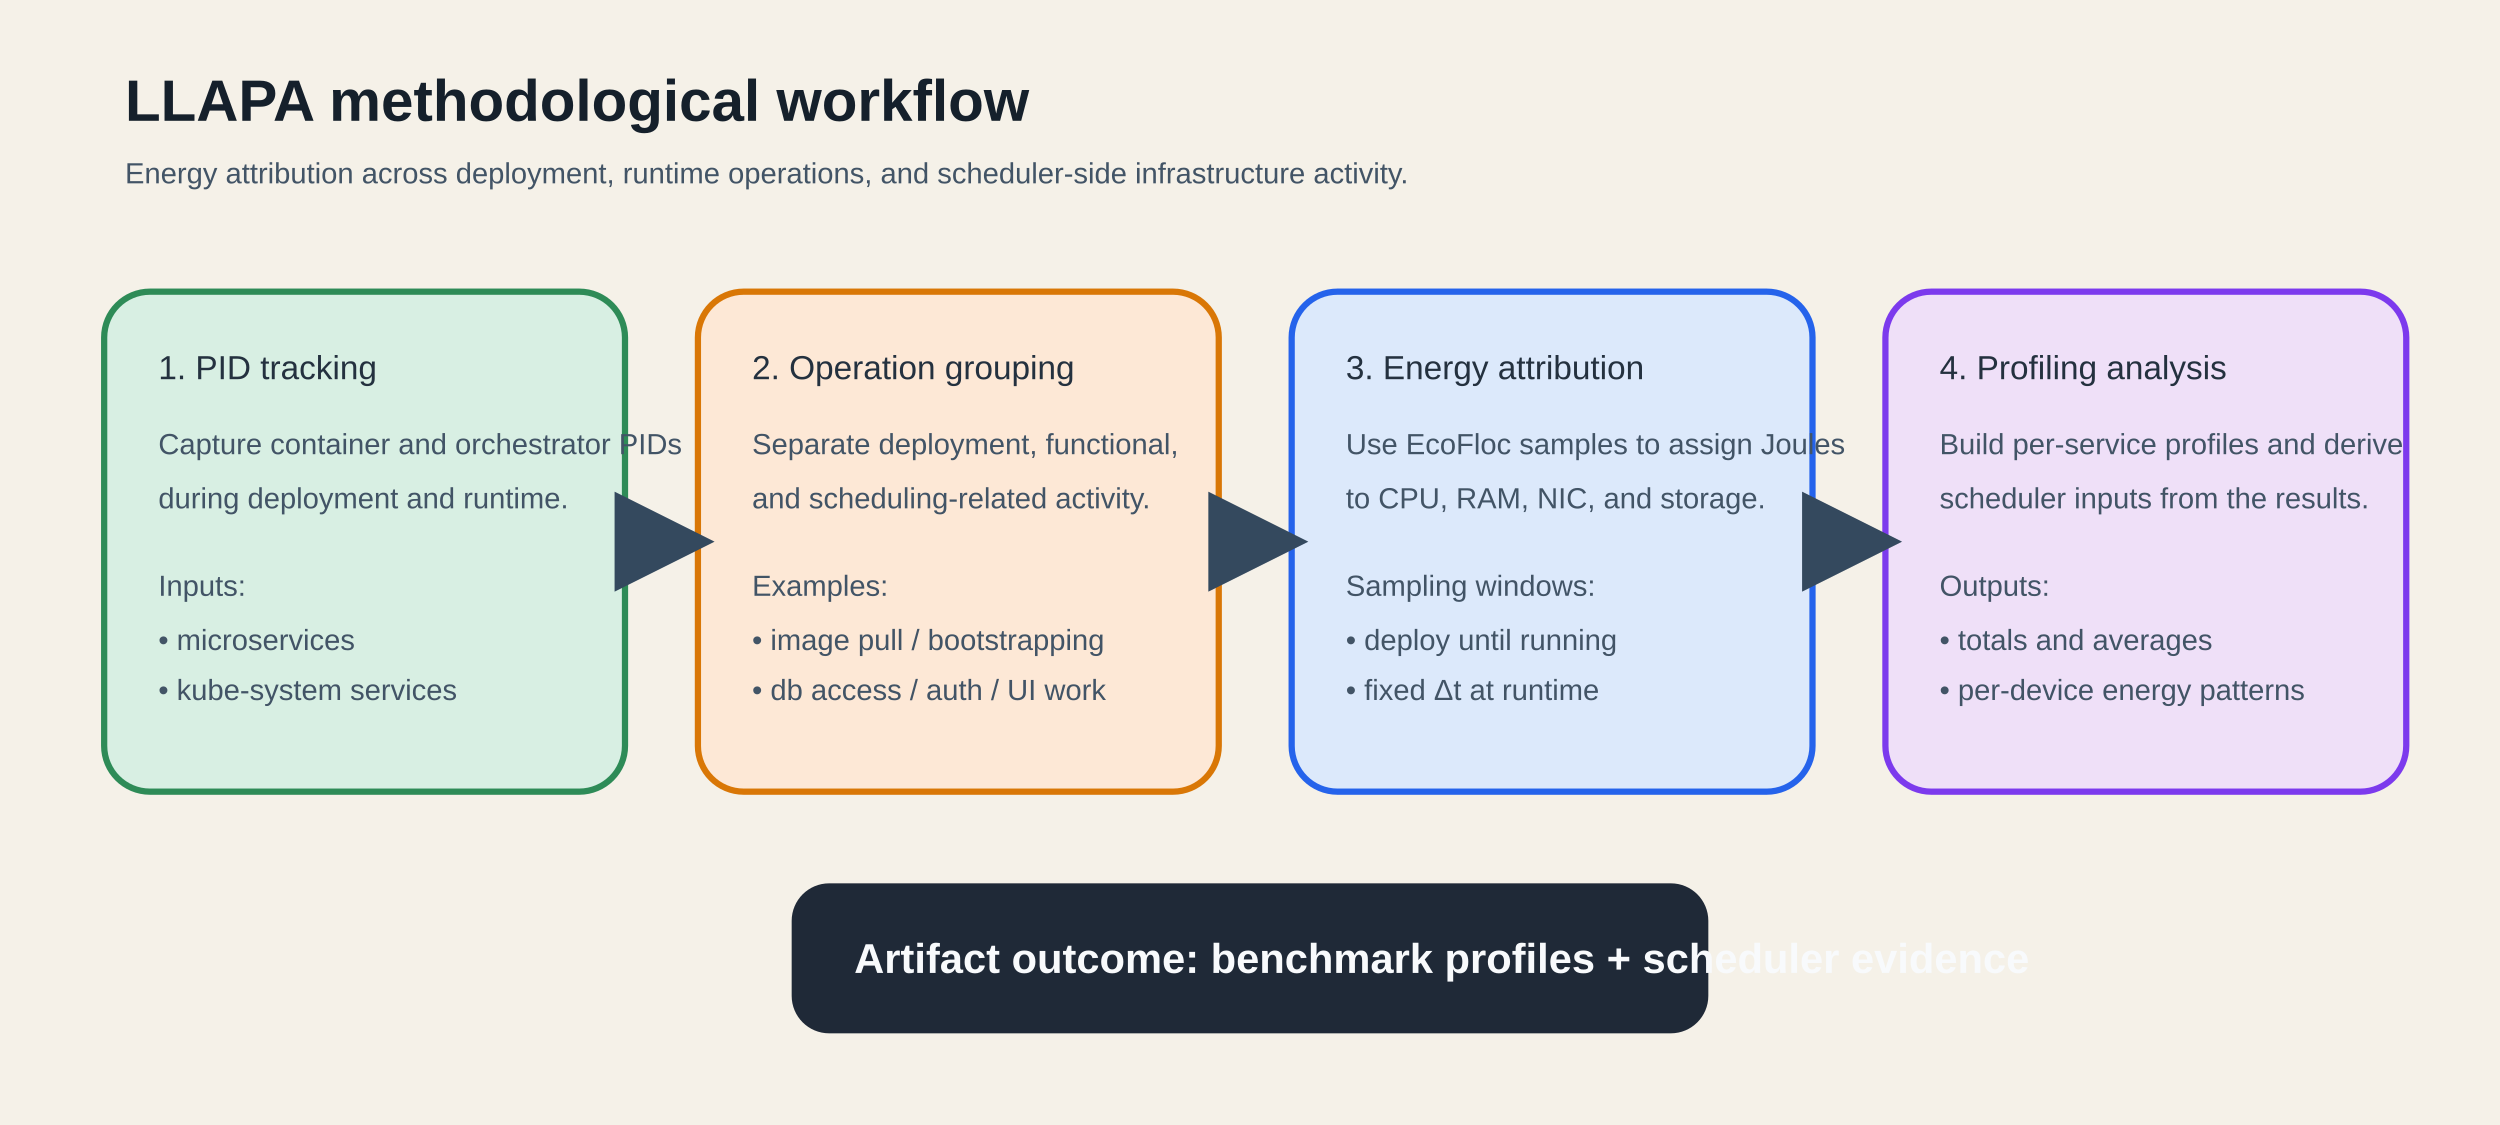
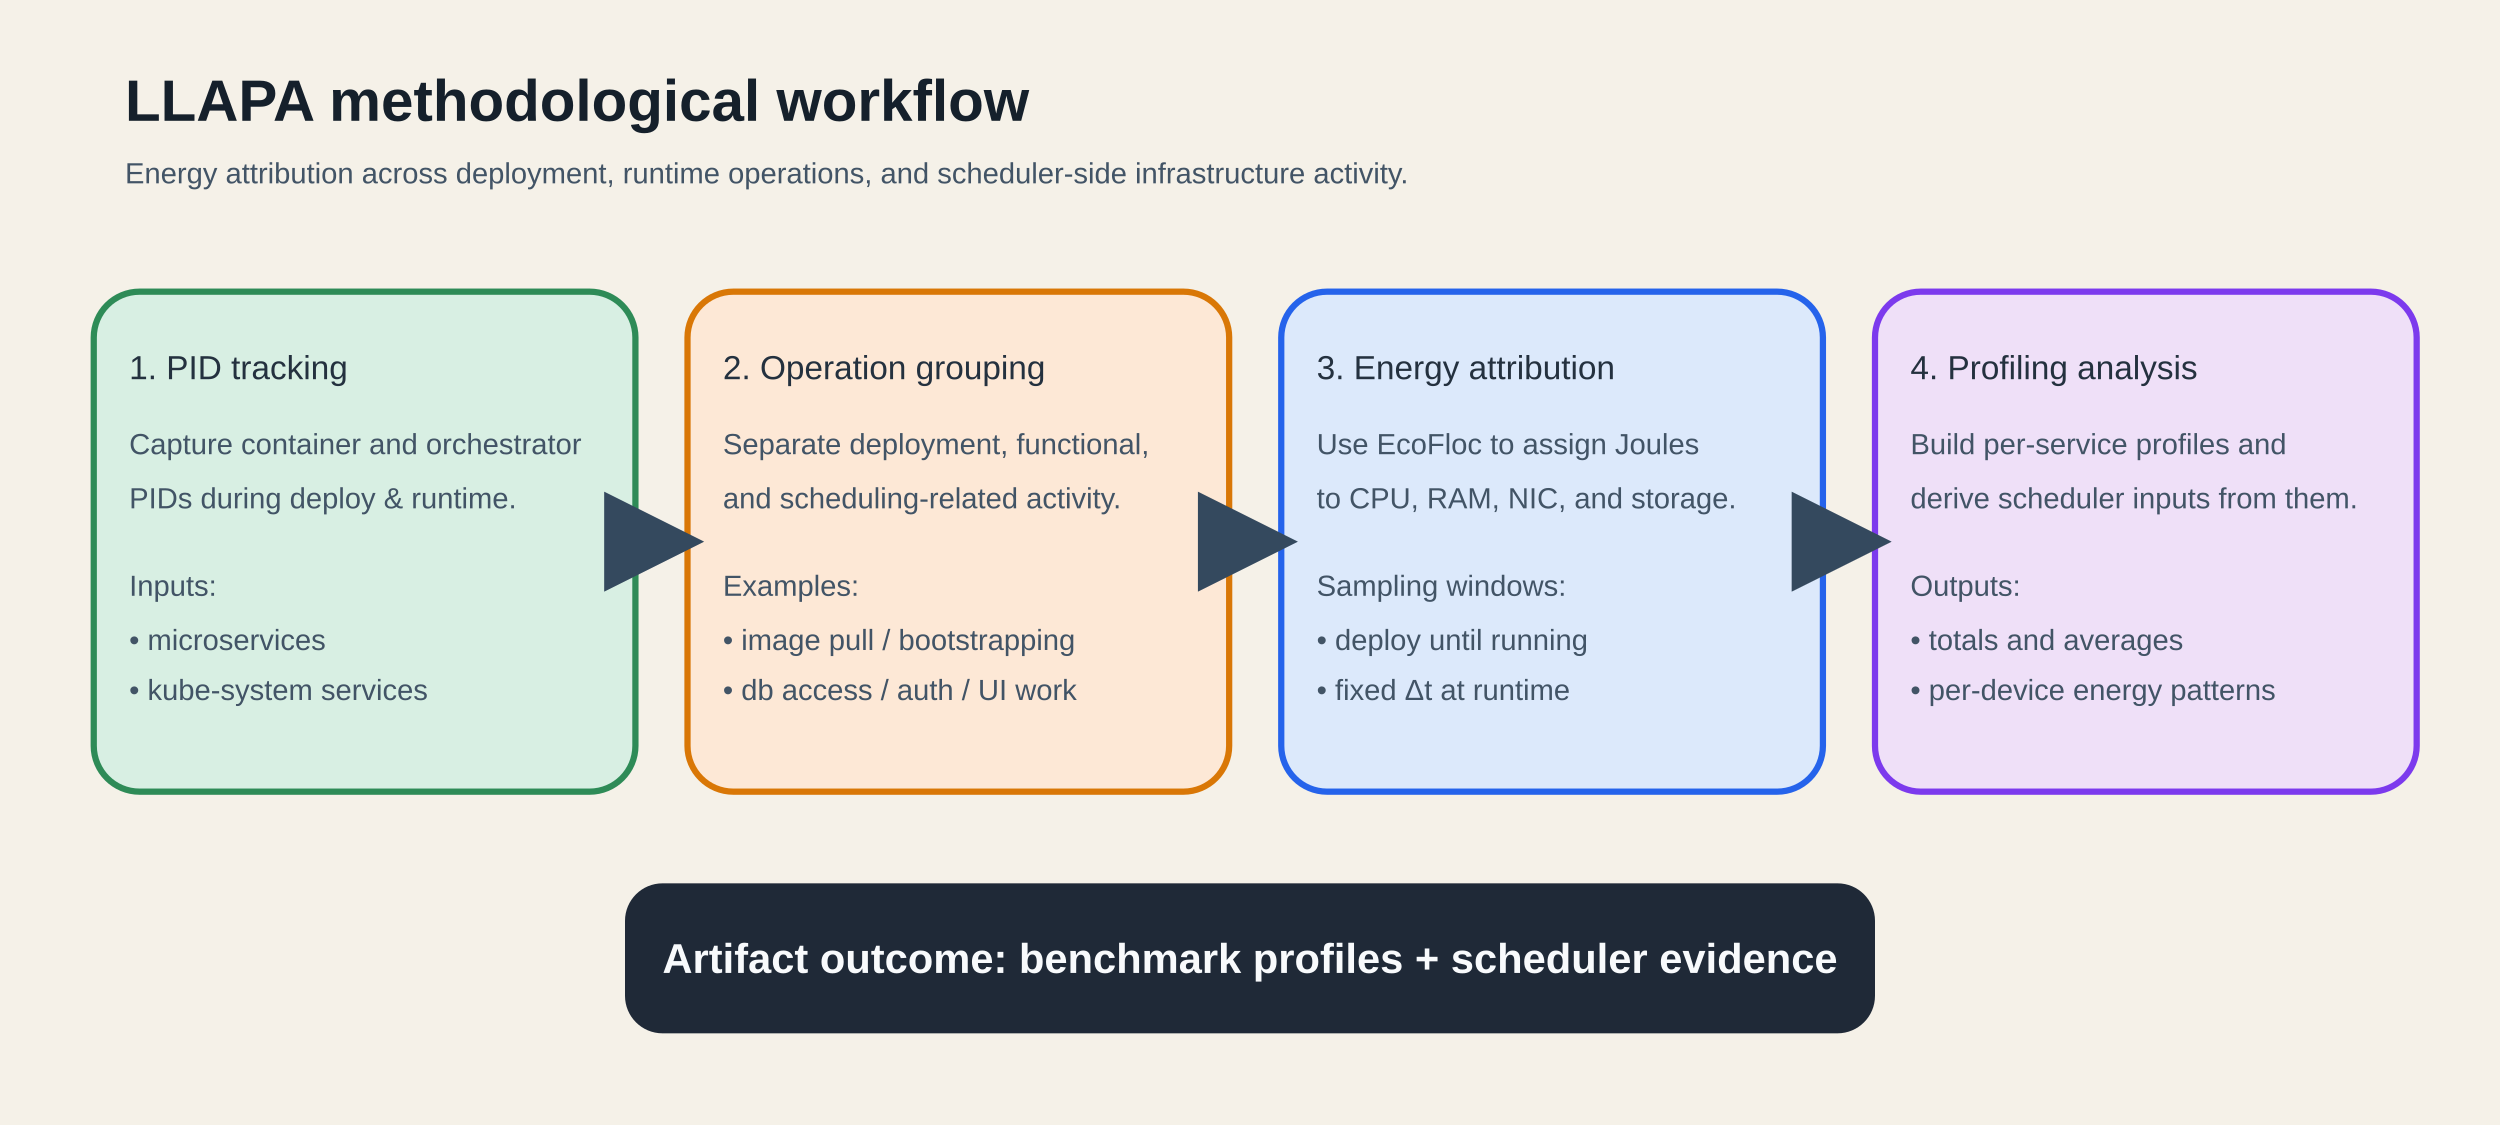
<svg xmlns="http://www.w3.org/2000/svg" width="1200" height="540" viewBox="0 0 1200 540" role="img" aria-labelledby="title desc">
  <defs>
    <style>
    .bg { fill: #f5f1e8; }
    .title { font: 700 28px Arial, sans-serif; fill: #15202b; }
    .text { font: 500 16px Arial, sans-serif; fill: #24313f; }
    .small { font: 500 14px Arial, sans-serif; fill: #425466; }
    .box { rx: 22; ry: 22; stroke-width: 3; }
    .arrow { stroke: #34495e; stroke-width: 4; fill: none; marker-end: url(#m); }
  </style>
    <marker id="m" markerWidth="12" markerHeight="12" refX="10" refY="6" orient="auto">
      <path d="M0,0 L12,6 L0,12 z" fill="#34495e" />
    </marker>
  </defs>
  <rect class="bg" width="1200" height="540" />
  <text x="60" y="58" class="title">LLAPA methodological workflow</text>
  <text x="60" y="88" class="small">Energy attribution across deployment, runtime operations, and scheduler-side infrastructure activity.</text>
-   <rect x="50" y="140" width="250" height="240" class="box" fill="#d8efe3" stroke="#2e8b57" />
-   <text x="76" y="182" class="text">1. PID tracking</text>
-   <text x="76" y="218" class="small">Capture container and orchestrator PIDs</text>
-   <text x="76" y="244" class="small">during deployment and runtime.</text>
-   <text x="76" y="286" class="small">Inputs:</text>
-   <text x="76" y="312" class="small">• microservices</text>
-   <text x="76" y="336" class="small">• kube-system services</text>
-   <rect x="335" y="140" width="250" height="240" class="box" fill="#fde8d6" stroke="#d97706" />
-   <text x="361" y="182" class="text">2. Operation grouping</text>
-   <text x="361" y="218" class="small">Separate deployment, functional,</text>
-   <text x="361" y="244" class="small">and scheduling-related activity.</text>
-   <text x="361" y="286" class="small">Examples:</text>
-   <text x="361" y="312" class="small">• image pull / bootstrapping</text>
-   <text x="361" y="336" class="small">• db access / auth / UI work</text>
-   <rect x="620" y="140" width="250" height="240" class="box" fill="#dce9fb" stroke="#2563eb" />
-   <text x="646" y="182" class="text">3. Energy attribution</text>
-   <text x="646" y="218" class="small">Use EcoFloc samples to assign Joules</text>
-   <text x="646" y="244" class="small">to CPU, RAM, NIC, and storage.</text>
-   <text x="646" y="286" class="small">Sampling windows:</text>
-   <text x="646" y="312" class="small">• deploy until running</text>
-   <text x="646" y="336" class="small">• fixed Δt at runtime</text>
-   <rect x="905" y="140" width="250" height="240" class="box" fill="#efe0f8" stroke="#7c3aed" />
-   <text x="931" y="182" class="text">4. Profiling analysis</text>
-   <text x="931" y="218" class="small">Build per-service profiles and derive</text>
-   <text x="931" y="244" class="small">scheduler inputs from the results.</text>
-   <text x="931" y="286" class="small">Outputs:</text>
-   <text x="931" y="312" class="small">• totals and averages</text>
-   <text x="931" y="336" class="small">• per-device energy patterns</text>
-   <path d="M300 260 H335" class="arrow" />
-   <path d="M585 260 H620" class="arrow" />
-   <path d="M870 260 H905" class="arrow" />
-   <rect x="380" y="424" width="440" height="72" rx="18" ry="18" fill="#1f2937" />
-   <text x="410" y="467" font-family="Arial, sans-serif" font-size="20" font-weight="700" fill="#f8fafc">Artifact outcome: benchmark profiles + scheduler evidence</text>
+   <rect x="45" y="140" width="260" height="240" class="box" fill="#d8efe3" stroke="#2e8b57" />
+   <text x="62" y="182" class="text">1. PID tracking</text>
+   <text x="62" y="218" class="small">Capture container and orchestrator</text>
+   <text x="62" y="244" class="small">PIDs during deploy &amp; runtime.</text>
+   <text x="62" y="286" class="small">Inputs:</text>
+   <text x="62" y="312" class="small">• microservices</text>
+   <text x="62" y="336" class="small">• kube-system services</text>
+   <rect x="330" y="140" width="260" height="240" class="box" fill="#fde8d6" stroke="#d97706" />
+   <text x="347" y="182" class="text">2. Operation grouping</text>
+   <text x="347" y="218" class="small">Separate deployment, functional,</text>
+   <text x="347" y="244" class="small">and scheduling-related activity.</text>
+   <text x="347" y="286" class="small">Examples:</text>
+   <text x="347" y="312" class="small">• image pull / bootstrapping</text>
+   <text x="347" y="336" class="small">• db access / auth / UI work</text>
+   <rect x="615" y="140" width="260" height="240" class="box" fill="#dce9fb" stroke="#2563eb" />
+   <text x="632" y="182" class="text">3. Energy attribution</text>
+   <text x="632" y="218" class="small">Use EcoFloc to assign Joules</text>
+   <text x="632" y="244" class="small">to CPU, RAM, NIC, and storage.</text>
+   <text x="632" y="286" class="small">Sampling windows:</text>
+   <text x="632" y="312" class="small">• deploy until running</text>
+   <text x="632" y="336" class="small">• fixed Δt at runtime</text>
+   <rect x="900" y="140" width="260" height="240" class="box" fill="#efe0f8" stroke="#7c3aed" />
+   <text x="917" y="182" class="text">4. Profiling analysis</text>
+   <text x="917" y="218" class="small">Build per-service profiles and</text>
+   <text x="917" y="244" class="small">derive scheduler inputs from them.</text>
+   <text x="917" y="286" class="small">Outputs:</text>
+   <text x="917" y="312" class="small">• totals and averages</text>
+   <text x="917" y="336" class="small">• per-device energy patterns</text>
+   <path d="M305 260 H330" class="arrow" />
+   <path d="M590 260 H615" class="arrow" />
+   <path d="M875 260 H900" class="arrow" />
+   <rect x="300" y="424" width="600" height="72" rx="18" ry="18" fill="#1f2937" />
+   <text x="600" y="467" text-anchor="middle" font-family="Arial, sans-serif" font-size="20" font-weight="700" fill="#f8fafc">Artifact outcome: benchmark profiles + scheduler evidence</text>
</svg>
